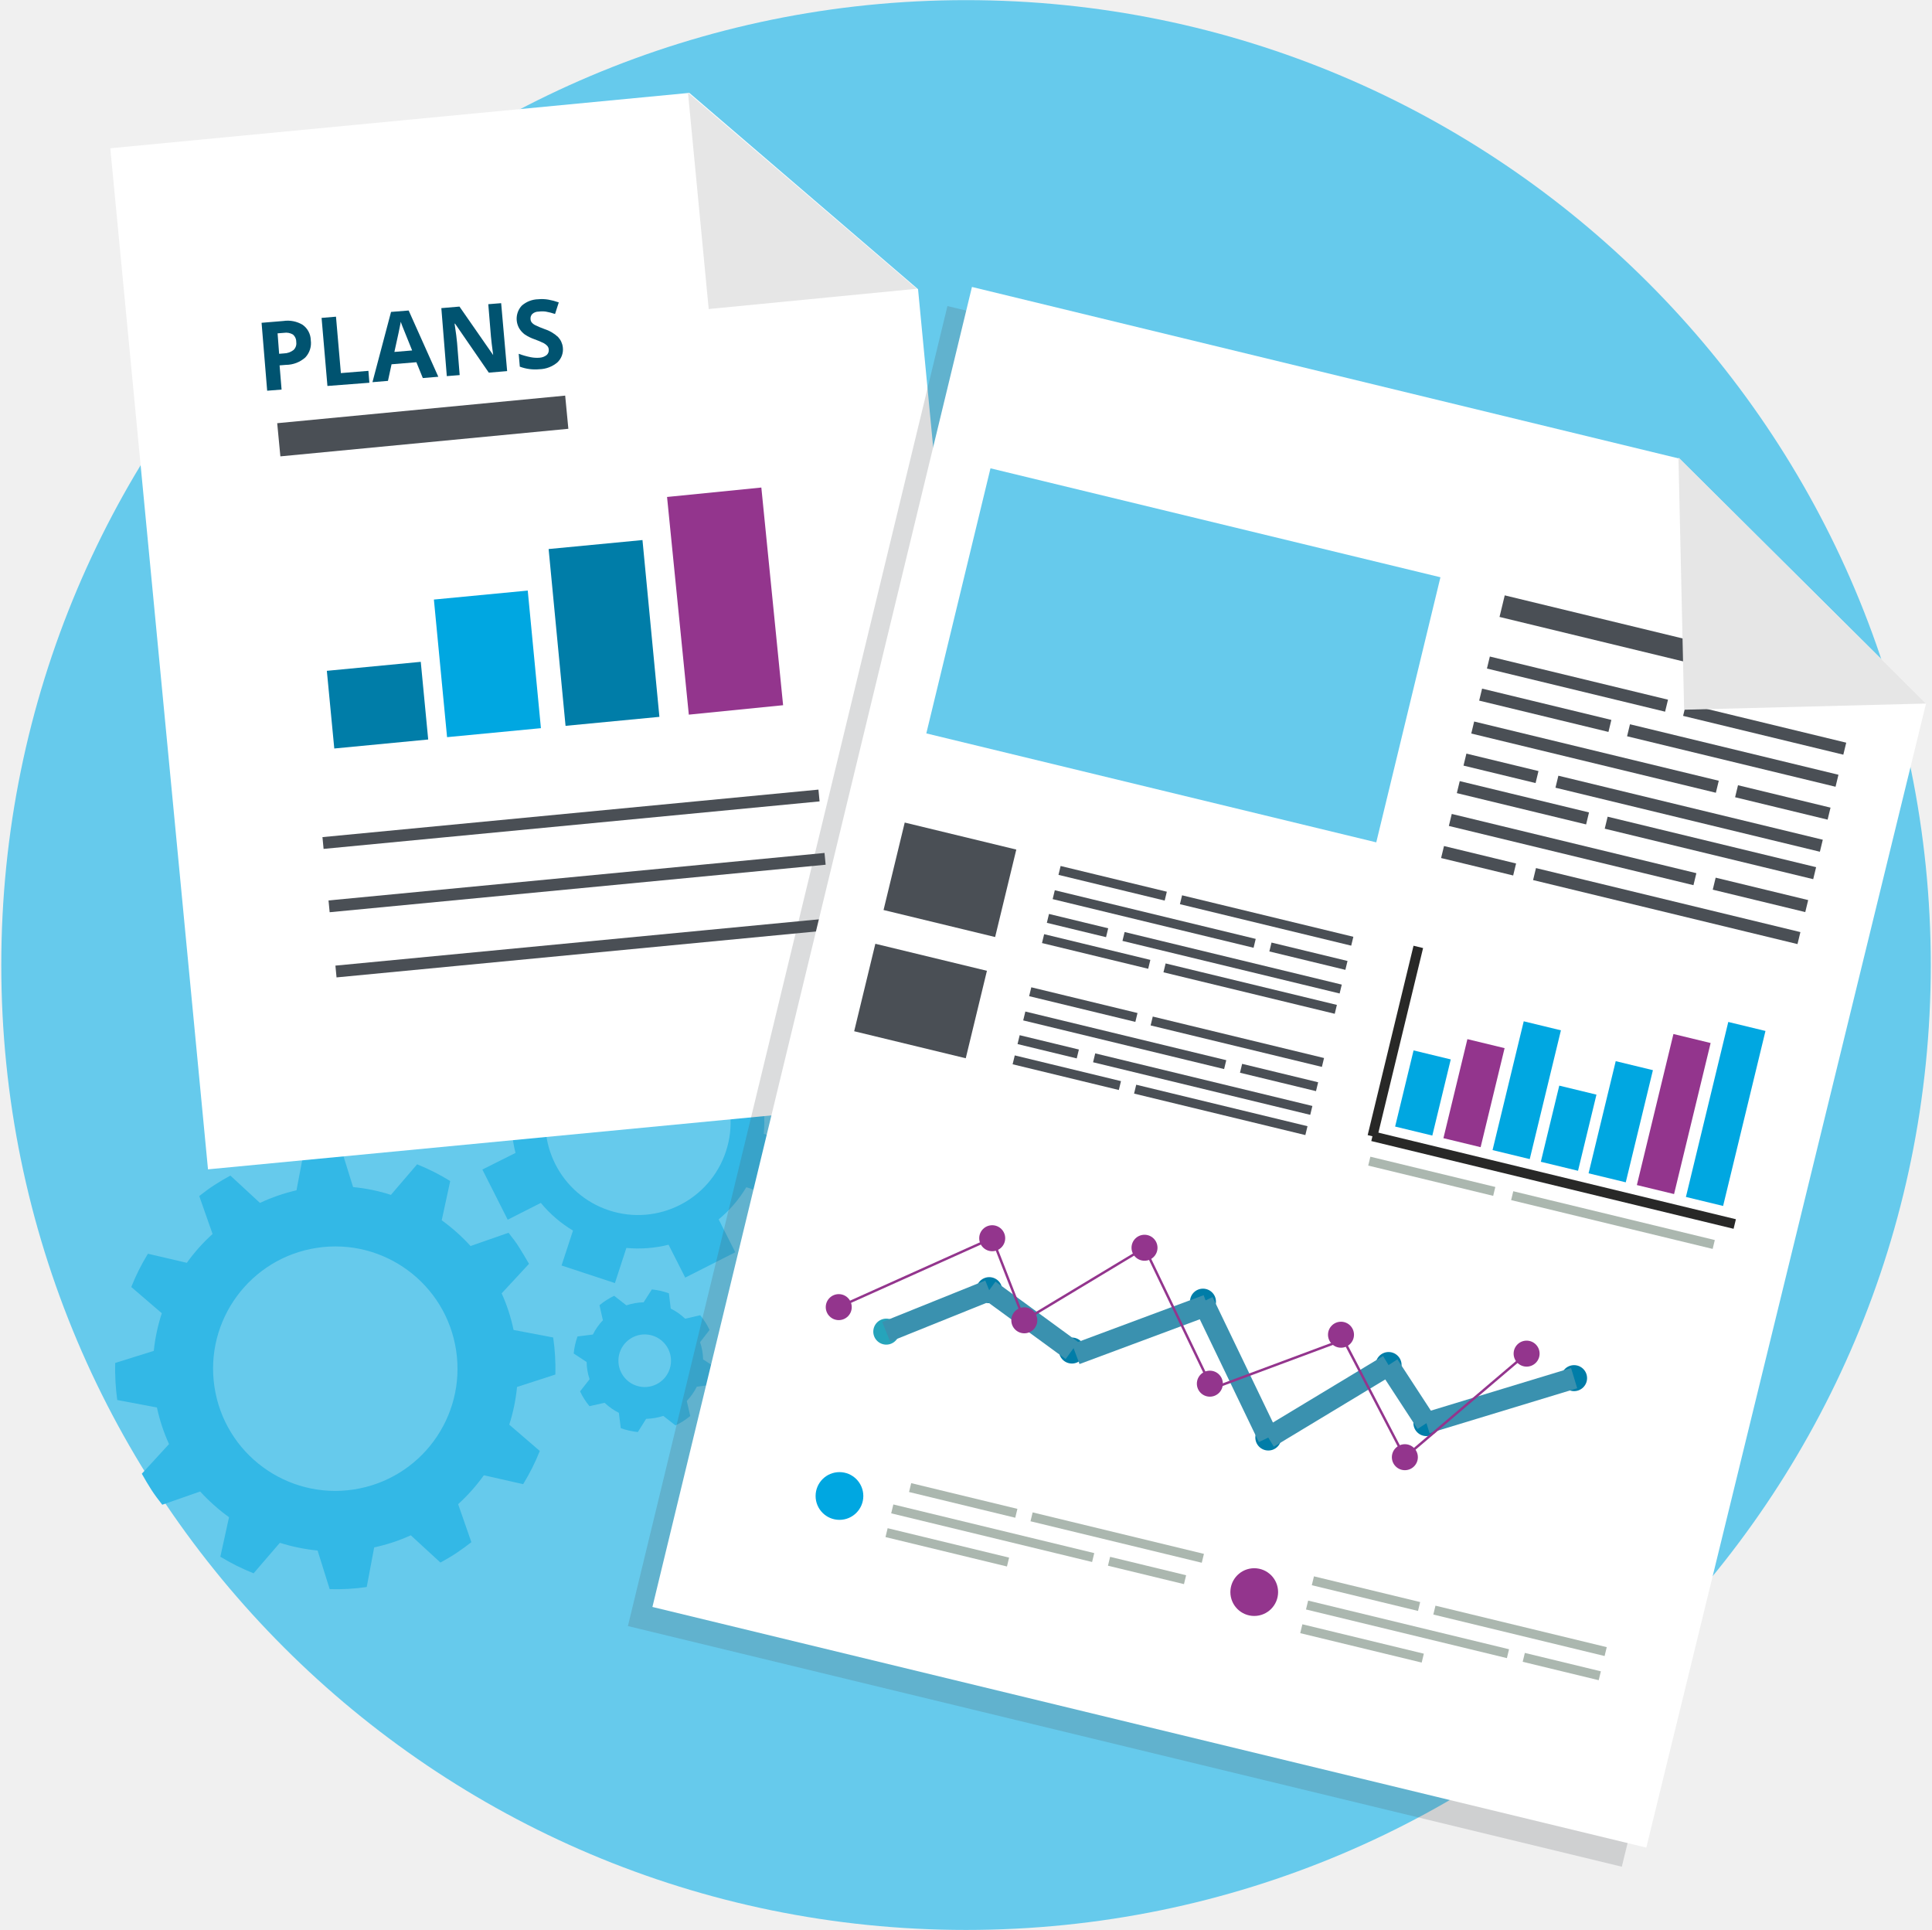
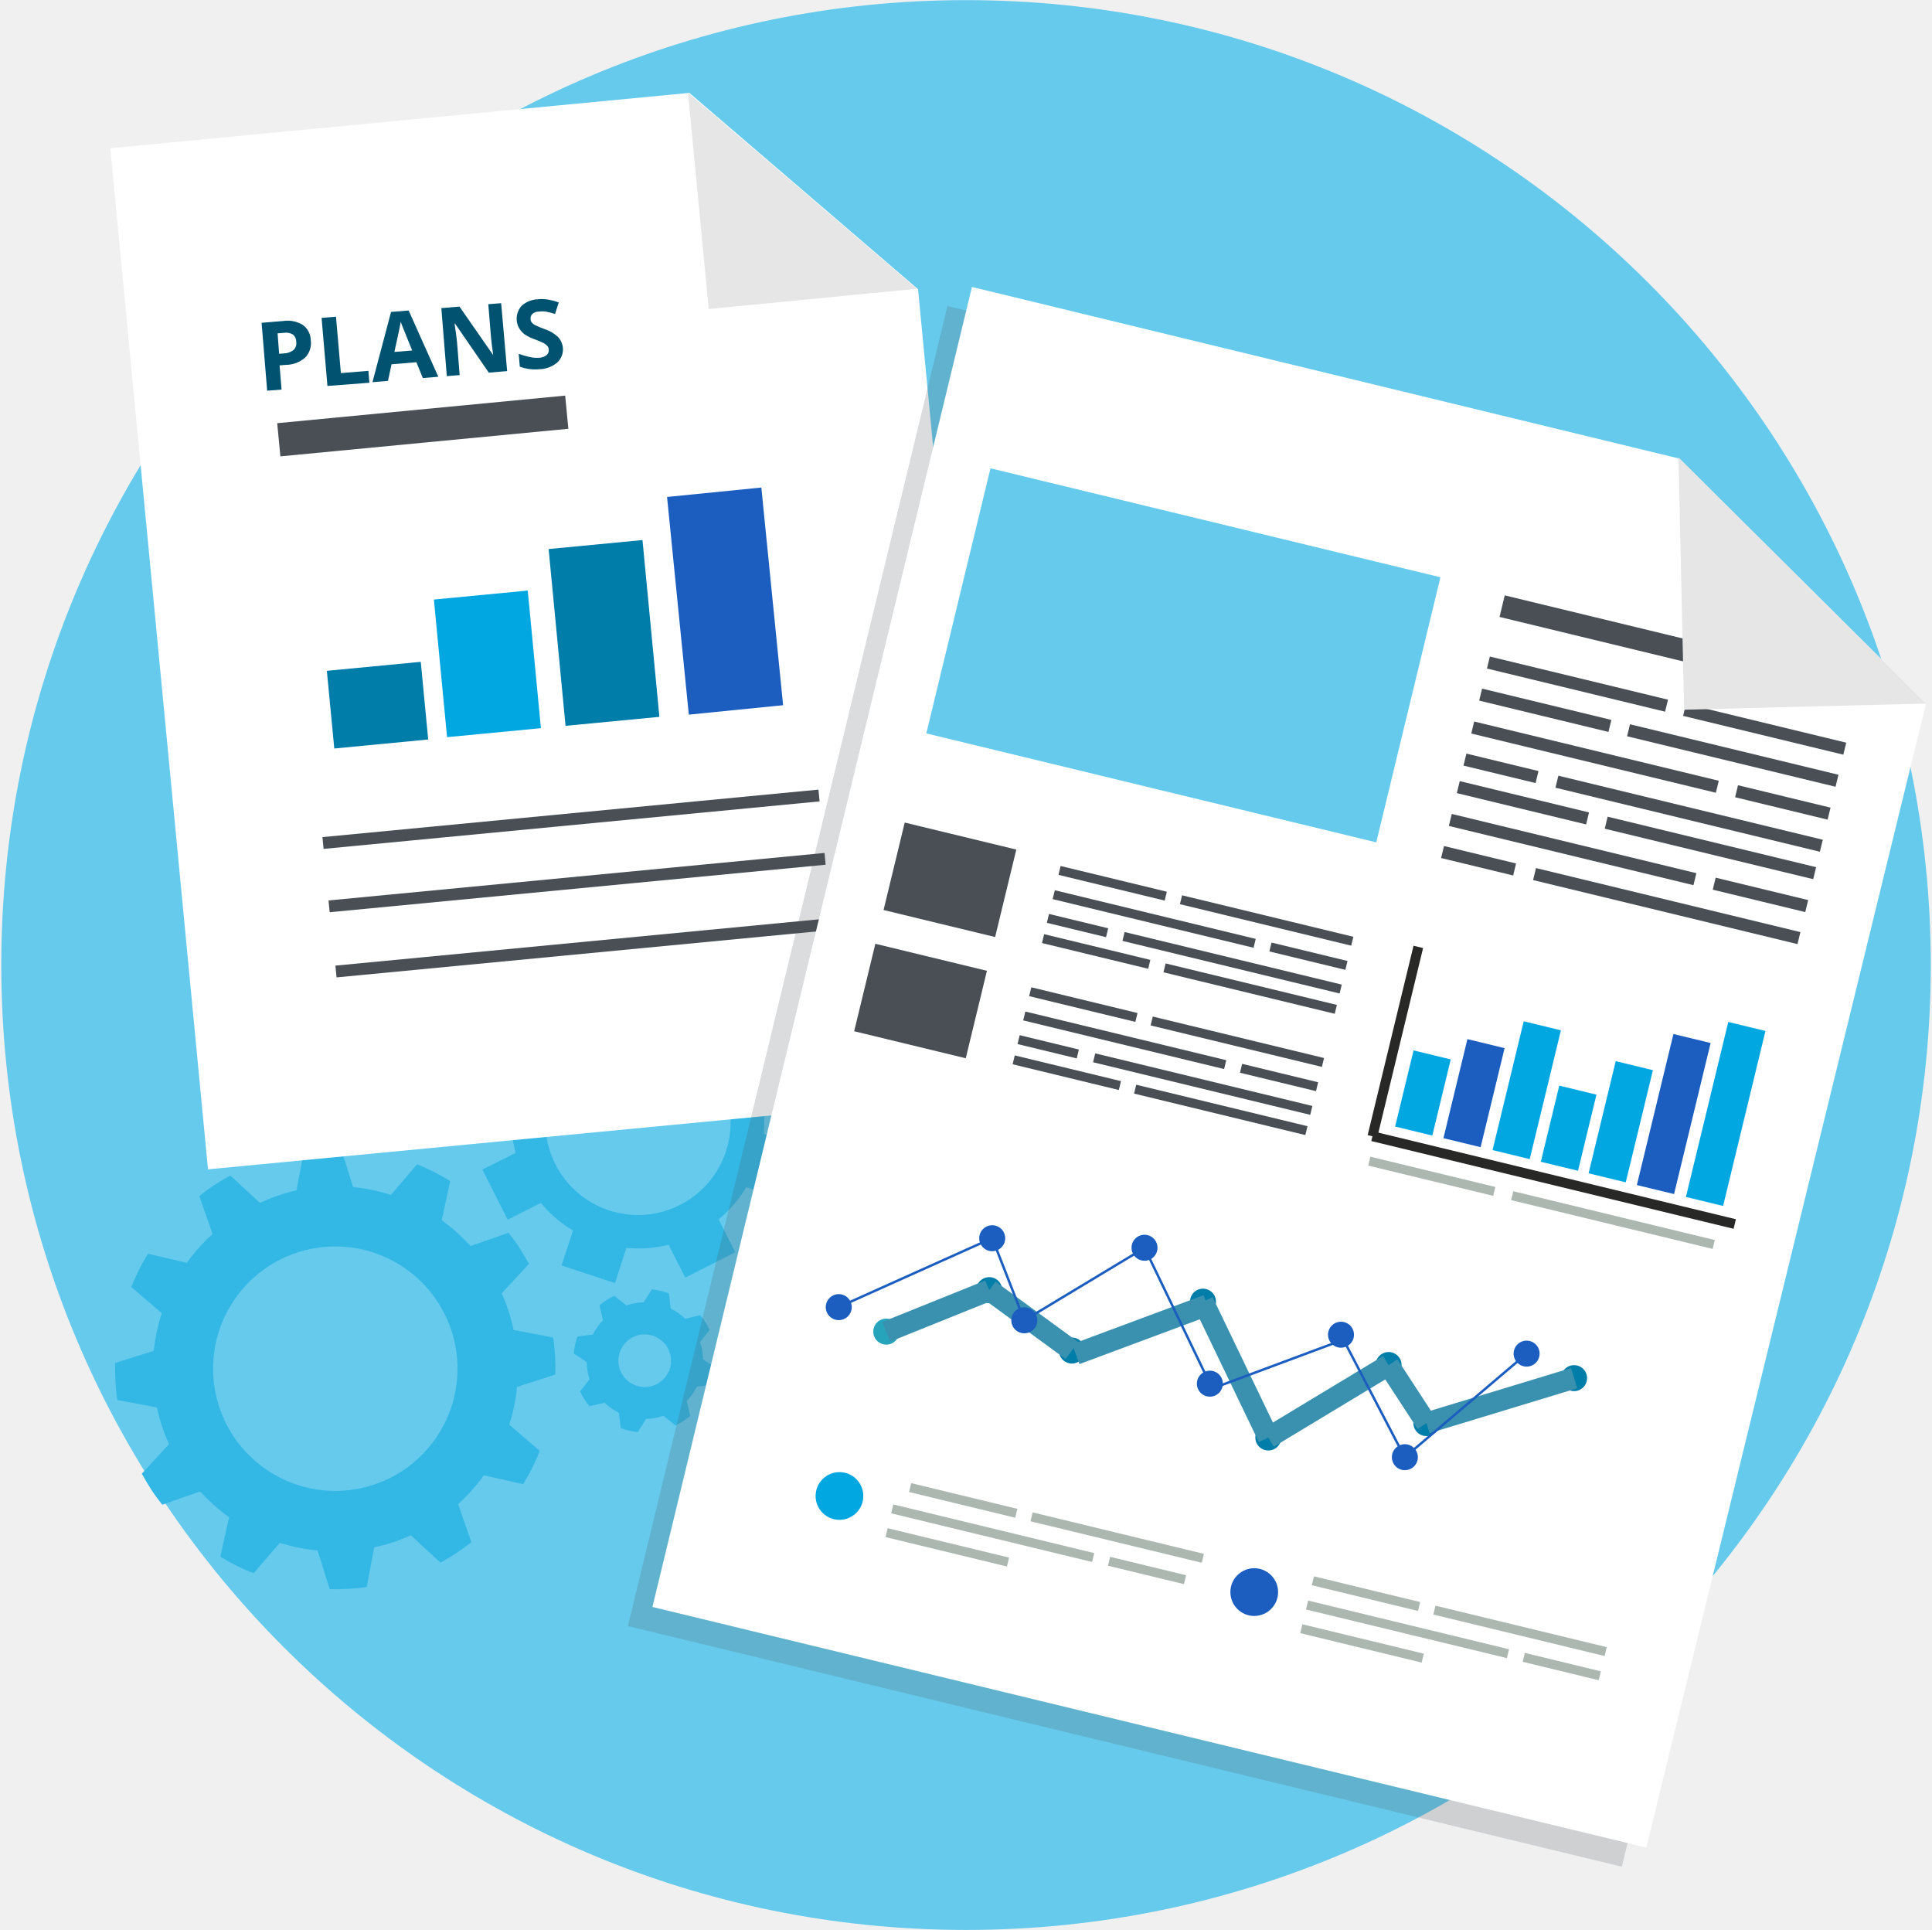
<svg xmlns="http://www.w3.org/2000/svg" viewBox="0 0 300.39 300">
  <defs>
-     <style>.a{fill:#66caec;}.b{fill:#33b8e6;}.c{fill:#fff;}.d{fill:#e6e6e6;}.e,.j{fill:#4a4f55;}.f{fill:#007da8;}.g{fill:#00a7e1;}.h{fill:#93358d;}.i{fill:#005370;}.j{opacity:0.2;}.k{fill:none;stroke:#282827;stroke-miterlimit:10;stroke-width:1.53px;}.l{fill:#abb7af;}.m{fill:#26a4bb;}.n{fill:#3a91af;}</style>
+     <style>.a{fill:#66caec;}.b{fill:#33b8e6;}.c{fill:#fff;}.d{fill:#e6e6e6;}.e,.j{fill:#4a4f55;}.f{fill:#007da8;}.g{fill:#00a7e1;}.h{fill:#1b5ebf;}.i{fill:#005370;}.j{opacity:0.2;}.k{fill:none;stroke:#282827;stroke-miterlimit:10;stroke-width:1.53px;}.l{fill:#abb7af;}.m{fill:#26a4bb;}.n{fill:#3a91af;}</style>
  </defs>
  <circle class="a" cx="150.2" cy="150.02" r="150" />
  <path class="b" d="M86.35,213.68a33.75,33.75,0,0,0-.34-5.76l-6.16-1.17A27.3,27.3,0,0,0,78,201.06l4.25-4.59c-.47-.85-1-1.68-1.49-2.49s-1.11-1.59-1.69-2.34l-5.91,2.06a29,29,0,0,0-4.48-4L70,183.6A33.24,33.24,0,0,0,64.85,181l-4.07,4.75a27.43,27.43,0,0,0-5.88-1.21l-1.87-6a34.74,34.74,0,0,0-5.76.34l-1.17,6.16A28.26,28.26,0,0,0,40.42,187l-4.6-4.25c-.85.46-1.68.95-2.5,1.48s-1.58,1.11-2.34,1.7l2.07,5.9a28,28,0,0,0-4,4.48L23,194.9a33.74,33.74,0,0,0-2.59,5.17l4.75,4.08A27.83,27.83,0,0,0,23.91,210l-6,1.88a36,36,0,0,0,.32,5.76l6.17,1.16a27.7,27.7,0,0,0,1.88,5.69l-4.23,4.61c.47.84.95,1.66,1.47,2.47s1.12,1.6,1.71,2.35l5.89-2.06a29.62,29.62,0,0,0,4.49,4L34.26,242a33.69,33.69,0,0,0,5.17,2.58l4.08-4.74a29.27,29.27,0,0,0,5.87,1.2l1.88,6a32.75,32.75,0,0,0,5.76-.33l1.16-6.16a27.5,27.5,0,0,0,5.69-1.88l4.61,4.24c.83-.46,1.67-.94,2.48-1.48s1.58-1.1,2.33-1.69l-2.06-5.91a28.19,28.19,0,0,0,4-4.49l6.11,1.38a33.19,33.19,0,0,0,2.59-5.16l-4.75-4.09a28,28,0,0,0,1.21-5.86ZM55,231.55a19,19,0,1,1,15.92-21.61A19,19,0,0,1,55,231.55Z" />
  <path class="b" d="M76.92,162.58l-2.72,8.3,5.46,1.78a19,19,0,0,0,.49,6.57L75,181.81l3.94,7.8L84.09,187a19.35,19.35,0,0,0,5,4.3l-1.78,5.43,8.3,2.73L97.39,194a19.45,19.45,0,0,0,6.56-.5l2.59,5.11,7.78-3.94-2.58-5.11a19.52,19.52,0,0,0,4.3-5l5.43,1.78,2.72-8.29-5.44-1.79a19.59,19.59,0,0,0-.49-6.58l5.11-2.58-3.94-7.79-5.12,2.59a19.12,19.12,0,0,0-5-4.29l1.79-5.45-8.3-2.71L101,154.93a19.3,19.3,0,0,0-6.58.5l-2.58-5.12-7.78,3.94,2.58,5.12a19.17,19.17,0,0,0-4.29,5Zm26.77-1.78A14.4,14.4,0,1,1,85.51,170,14.4,14.4,0,0,1,103.69,160.8Z" />
  <path class="b" d="M91.21,211.73a8.87,8.87,0,0,0,.46,2.68l-1.48,1.89a10.74,10.74,0,0,0,.66,1.2,11.5,11.5,0,0,0,.8,1.1l2.35-.53a9.3,9.3,0,0,0,2.22,1.56l.3,2.39a11.44,11.44,0,0,0,2.65.6l1.29-2.05a9.47,9.47,0,0,0,2.67-.46l1.9,1.48a12.71,12.71,0,0,0,1.19-.66c.38-.25.75-.52,1.1-.8l-.54-2.34a9.3,9.3,0,0,0,1.56-2.22l2.4-.3a12.07,12.07,0,0,0,.58-2.65l-2-1.29a8.89,8.89,0,0,0-.47-2.68l1.47-1.9a9.26,9.26,0,0,0-.65-1.19,12.91,12.91,0,0,0-.8-1.1l-2.34.54a9,9,0,0,0-2.24-1.57l-.29-2.38a11,11,0,0,0-2.65-.6l-1.28,2a9.15,9.15,0,0,0-2.68.47l-1.9-1.48a10.78,10.78,0,0,0-1.19.66,10.91,10.91,0,0,0-1.09.8l.53,2.34a9.1,9.1,0,0,0-1.56,2.22l-2.39.3a11,11,0,0,0-.59,2.65Zm6.84-3.65a4.09,4.09,0,1,1-1.26,5.65A4.09,4.09,0,0,1,98.05,208.08Z" />
  <polygon class="c" points="154.71 170.07 32.34 181.78 17.15 23.05 107.18 14.44 142.74 44.96 154.71 170.07" />
  <polygon class="d" points="142.54 44.89 110.19 48.04 106.97 14.42 142.54 44.89" />
  <rect class="e" x="43.24" y="63.64" width="44.98" height="5.18" transform="translate(-6.01 6.56) rotate(-5.47)" />
  <rect class="e" x="50.04" y="126.45" width="77.47" height="1.84" transform="translate(-11.73 9.03) rotate(-5.47)" />
  <rect class="e" x="50.98" y="136.29" width="77.47" height="1.84" transform="translate(-12.66 9.17) rotate(-5.47)" />
  <rect class="e" x="52.05" y="146.42" width="77.46" height="1.84" transform="translate(-13.62 9.32) rotate(-5.47)" />
  <rect class="f" x="51.35" y="103.56" width="14.67" height="12.13" transform="translate(-10.17 6.09) rotate(-5.47)" />
  <rect class="g" x="68.45" y="92.46" width="14.66" height="21.49" transform="translate(-9.49 7.69) rotate(-5.47)" />
  <rect class="f" x="86.58" y="84.6" width="14.66" height="27.61" transform="translate(-8.95 9.39) rotate(-5.47)" />
  <rect class="h" x="104.44" y="76.64" width="14.66" height="33.84" transform="matrix(1, -0.1, 0.1, 1, -8.39, 11.06)" />
  <path class="i" d="M48.32,52.88a3.25,3.25,0,0,1-.85,2.69,4.54,4.54,0,0,1-3,1.15l-1,.08.31,3.76-2.24.18-.87-10.56,3.38-.28a4.52,4.52,0,0,1,3,.59A3,3,0,0,1,48.32,52.88ZM43.4,55l.74-.06a2.5,2.5,0,0,0,1.51-.54,1.41,1.41,0,0,0,.41-1.23A1.47,1.47,0,0,0,45.54,52a2.08,2.08,0,0,0-1.38-.26l-1,.08Z" />
  <path class="i" d="M50.91,60,50,49.42l2.24-.19L53,58l4.28-.35.15,1.85Z" />
  <path class="i" d="M65.74,58.77l-1-2.46-3.86.32-.56,2.58-2.41.2L60.8,48.49l2.74-.22,4.61,10.3Zm-1.66-4.29c-.9-2.22-1.4-3.48-1.52-3.77s-.19-.52-.24-.69c-.11.63-.44,2.19-1,4.69Z" />
  <path class="i" d="M78.85,57.69,76,57.93l-5.25-7.62h-.07q.32,2.1.39,3l.4,5-2,.16L68.62,47.9l2.82-.24,5.24,7.54h0c-.19-1.37-.3-2.34-.35-2.91l-.41-5,2-.16Z" />
  <path class="i" d="M87.51,54a2.75,2.75,0,0,1-.85,2.34,4.5,4.5,0,0,1-2.79,1.06A6.84,6.84,0,0,1,80.82,57L80.65,55a12.37,12.37,0,0,0,1.87.53,5.05,5.05,0,0,0,1.37.08A2,2,0,0,0,85,55.19a1,1,0,0,0,.32-.87.93.93,0,0,0-.22-.54,2.15,2.15,0,0,0-.55-.43,12.9,12.9,0,0,0-1.42-.6A6.79,6.79,0,0,1,81.6,52a3.38,3.38,0,0,1-.85-.92,3,3,0,0,1,.37-3.56,4,4,0,0,1,2.56-1,6,6,0,0,1,1.59.06,9.92,9.92,0,0,1,1.61.43l-.58,1.8a9.57,9.57,0,0,0-1.44-.37,4.08,4.08,0,0,0-1.1,0,1.45,1.45,0,0,0-1,.37,1,1,0,0,0-.27.81.87.87,0,0,0,.18.5,1.46,1.46,0,0,0,.47.39,13.83,13.83,0,0,0,1.48.63,5.61,5.61,0,0,1,2.15,1.25A2.81,2.81,0,0,1,87.51,54Z" />
  <polygon class="j" points="252.16 290.19 97.63 252.78 147.31 47.58 257.3 74.26 295.65 112.34 252.16 290.19" />
  <polygon class="c" points="255.97 287.22 101.44 249.81 151.12 44.61 261.11 71.29 299.46 109.37 255.97 287.22" />
  <rect class="a" x="148" y="80.67" width="71.98" height="42.4" transform="translate(29.14 -40.43) rotate(13.61)" />
  <rect class="e" x="232.75" y="99.21" width="57.01" height="3.45" transform="translate(31.09 -58.64) rotate(13.61)" />
  <rect class="e" x="231.02" y="105.39" width="28.5" height="1.92" transform="translate(31.91 -54.73) rotate(13.61)" />
  <rect class="e" x="261.56" y="112.41" width="25.63" height="1.92" transform="translate(34.38 -61.38) rotate(13.61)" />
  <rect class="g" x="218.27" y="163.82" width="5.95" height="12.18" transform="translate(46.19 -47.29) rotate(13.61)" />
  <rect class="h" x="226.21" y="162.02" width="5.95" height="15.84" transform="translate(46.42 -49.16) rotate(13.61)" />
  <rect class="g" x="234.4" y="159.18" width="5.95" height="20.6" transform="translate(46.55 -51.1) rotate(13.61)" />
  <rect class="g" x="240.92" y="169.3" width="5.95" height="12.18" transform="translate(48.12 -52.47) rotate(13.61)" />
  <rect class="g" x="249.02" y="165.41" width="5.95" height="17.94" transform="translate(48.11 -54.4) rotate(13.61)" />
  <rect class="h" x="257.26" y="161.1" width="5.95" height="24.16" transform="translate(48.06 -56.37) rotate(13.61)" />
  <rect class="g" x="265.34" y="159.17" width="5.95" height="27.99" transform="translate(48.28 -58.27) rotate(13.61)" />
  <line class="k" x1="220.52" y1="147.2" x2="213.39" y2="176.64" />
  <line class="k" x1="213.39" y1="176.64" x2="269.72" y2="190.28" />
  <rect class="e" x="229.92" y="109.46" width="20.68" height="1.92" transform="translate(32.73 -53.44) rotate(13.61)" />
  <rect class="e" x="252.74" y="116.49" width="33.35" height="1.92" transform="translate(35.2 -60.1) rotate(13.61)" />
  <rect class="e" x="228.43" y="116.74" width="39.13" height="1.92" transform="translate(34.66 -55.05) rotate(13.61)" />
  <rect class="e" x="269.79" y="123.78" width="14.8" height="1.92" transform="translate(37.14 -61.72) rotate(13.61)" />
  <rect class="e" x="227.61" y="118.48" width="11.53" height="1.92" transform="translate(34.66 -51.56) rotate(13.61)" />
  <rect class="e" x="241.48" y="125.54" width="42.3" height="1.92" transform="translate(37.14 -58.25) rotate(13.61)" />
  <rect class="e" x="226.45" y="123.83" width="20.68" height="1.92" transform="translate(36.01 -52.21) rotate(13.61)" />
  <rect class="e" x="249.26" y="130.86" width="33.35" height="1.92" transform="translate(38.49 -58.88) rotate(13.61)" />
  <rect class="e" x="224.95" y="131.11" width="39.13" height="1.92" transform="translate(37.94 -53.83) rotate(13.61)" />
  <rect class="e" x="266.32" y="138.15" width="14.8" height="1.92" transform="translate(40.42 -60.5) rotate(13.61)" />
  <rect class="e" x="238" y="139.9" width="42.3" height="1.92" transform="translate(40.42 -57.03) rotate(13.61)" />
  <rect class="e" x="224.13" y="132.85" width="11.53" height="1.92" transform="translate(37.94 -50.34) rotate(13.61)" />
  <rect class="e" x="138.77" y="129.77" width="17.85" height="13.99" transform="translate(36.33 -30.91) rotate(13.61)" />
  <rect class="e" x="164.5" y="136.6" width="16.99" height="1.42" transform="translate(37.17 -36.85) rotate(13.61)" />
  <rect class="e" x="183.24" y="142.38" width="27.4" height="1.42" transform="translate(39.2 -42.32) rotate(13.61)" />
  <rect class="e" x="163.38" y="142.15" width="32.14" height="1.42" transform="translate(38.66 -38.21) rotate(13.61)" />
  <rect class="e" x="197.36" y="147.94" width="12.16" height="1.42" transform="translate(40.69 -43.7) rotate(13.61)" />
  <rect class="e" x="162.8" y="143.17" width="9.47" height="1.42" transform="translate(38.56 -35.38) rotate(13.61)" />
  <rect class="e" x="174.2" y="148.96" width="34.74" height="1.42" transform="translate(40.6 -40.88) rotate(13.61)" />
  <rect class="e" x="161.94" y="147.2" width="16.99" height="1.42" transform="translate(39.59 -35.95) rotate(13.61)" />
  <rect class="e" x="180.68" y="152.97" width="27.4" height="1.42" transform="translate(41.62 -41.42) rotate(13.61)" />
  <rect class="e" x="134.2" y="148.62" width="17.85" height="13.99" transform="translate(40.64 -29.31) rotate(13.61)" />
  <rect class="e" x="159.94" y="155.46" width="16.99" height="1.42" transform="translate(41.48 -35.25) rotate(13.61)" />
  <rect class="e" x="178.68" y="161.23" width="27.4" height="1.42" transform="translate(43.51 -40.72) rotate(13.61)" />
  <rect class="e" x="158.81" y="161.01" width="32.14" height="1.42" transform="translate(42.96 -36.61) rotate(13.61)" />
  <rect class="e" x="192.79" y="166.79" width="12.16" height="1.42" transform="translate(45 -42.09) rotate(13.61)" />
  <rect class="e" x="158.24" y="162.02" width="9.47" height="1.42" transform="translate(42.87 -33.78) rotate(13.61)" />
  <rect class="e" x="169.63" y="167.82" width="34.74" height="1.42" transform="translate(44.91 -39.27) rotate(13.61)" />
  <rect class="e" x="157.37" y="166.05" width="16.99" height="1.42" transform="translate(43.9 -34.35) rotate(13.61)" />
  <rect class="e" x="176.11" y="171.83" width="27.4" height="1.42" transform="translate(45.93 -39.82) rotate(13.61)" />
  <rect class="l" x="212.62" y="182.15" width="19.99" height="1.42" transform="translate(49.28 -47.25) rotate(13.61)" />
  <rect class="l" x="234.67" y="188.96" width="32.24" height="1.42" transform="translate(51.67 -53.69) rotate(13.61)" />
  <circle class="m" cx="137.8" cy="207.01" r="2.02" />
  <circle class="f" cx="153.81" cy="200.56" r="2.02" />
  <circle class="f" cx="166.66" cy="209.95" r="2.02" />
  <circle class="f" cx="187.04" cy="202.35" r="2.02" />
  <circle class="f" cx="197.2" cy="223.47" r="2.02" />
  <circle class="f" cx="215.9" cy="212.2" r="2.02" />
  <circle class="f" cx="221.78" cy="221.23" r="2.02" />
  <circle class="f" cx="244.74" cy="214.24" r="2.02" />
  <line class="f" x1="137.8" y1="207.01" x2="153.81" y2="200.56" />
  <rect class="n" x="137.17" y="202.15" width="17.27" height="3.29" transform="translate(-65.57 69.22) rotate(-21.93)" />
  <line class="f" x1="153.81" y1="200.56" x2="166.66" y2="209.95" />
  <rect class="n" x="158.59" y="197.3" width="3.29" height="15.91" transform="translate(-100.03 213.51) rotate(-53.84)" />
  <line class="f" x1="166.66" y1="209.95" x2="187.04" y2="202.35" />
  <rect class="n" x="165.97" y="204.51" width="21.76" height="3.29" transform="matrix(0.94, -0.35, 0.35, 0.94, -60.9, 74.81)" />
  <line class="f" x1="187.04" y1="202.35" x2="197.2" y2="223.47" />
  <rect class="n" x="190.48" y="201.19" width="3.29" height="23.44" transform="translate(-73.3 104.33) rotate(-25.69)" />
  <line class="f" x1="197.2" y1="223.47" x2="215.9" y2="212.2" />
  <rect class="n" x="195.64" y="216.19" width="21.83" height="3.29" transform="translate(-82.85 138.07) rotate(-31.11)" />
  <line class="f" x1="215.9" y1="212.2" x2="221.78" y2="221.23" />
  <rect class="n" x="217.2" y="211.32" width="3.29" height="10.78" transform="translate(-82.85 154.75) rotate(-33.11)" />
  <line class="f" x1="221.78" y1="221.23" x2="244.74" y2="214.24" />
  <rect class="n" x="221.27" y="216.09" width="24" height="3.29" transform="translate(-53.25 77.26) rotate(-16.91)" />
  <circle class="g" cx="130.52" cy="232.56" r="3.71" />
  <rect class="l" x="141.27" y="232.54" width="16.99" height="1.42" transform="translate(59.09 -28.69) rotate(13.61)" />
  <rect class="l" x="160.01" y="238.32" width="27.4" height="1.42" transform="translate(61.12 -34.17) rotate(13.61)" />
  <rect class="l" x="138.28" y="237.64" width="32.14" height="1.42" transform="translate(60.42 -29.63) rotate(13.61)" />
  <rect class="l" x="172.26" y="243.43" width="12.16" height="1.42" transform="translate(62.46 -35.11) rotate(13.61)" />
  <rect class="l" x="137.57" y="239.83" width="19.43" height="1.42" transform="translate(60.74 -27.9) rotate(13.61)" />
  <rect class="l" x="203.89" y="247.03" width="16.99" height="1.42" transform="translate(64.26 -43.02) rotate(13.61)" />
  <rect class="l" x="222.64" y="252.81" width="27.4" height="1.42" transform="translate(66.29 -48.49) rotate(13.61)" />
  <rect class="l" x="202.77" y="252.58" width="32.14" height="1.42" transform="translate(65.75 -44.38) rotate(13.61)" />
  <rect class="l" x="236.75" y="258.37" width="12.16" height="1.42" transform="translate(67.78 -49.87) rotate(13.61)" />
  <rect class="l" x="202.06" y="254.77" width="19.43" height="1.42" transform="translate(66.06 -42.66) rotate(13.61)" />
  <circle class="h" cx="195.01" cy="247.5" r="3.71" />
  <circle class="h" cx="237.36" cy="210.43" r="2.02" />
  <circle class="h" cx="218.43" cy="226.53" r="2.02" />
  <circle class="h" cx="208.5" cy="207.49" r="2.02" />
  <circle class="h" cx="188.11" cy="215.1" r="2.02" />
  <circle class="h" cx="177.95" cy="193.97" r="2.02" />
  <circle class="h" cx="159.26" cy="205.25" r="2.02" />
  <circle class="h" cx="154.27" cy="192.49" r="2.02" />
  <circle class="h" cx="130.41" cy="203.2" r="2.02" />
  <rect class="h" x="215.47" y="218.29" width="24.86" height="0.38" transform="translate(-87.25 199.64) rotate(-40.37)" />
  <rect class="h" x="213.27" y="206.28" width="0.38" height="21.47" transform="translate(-76.14 123.26) rotate(-27.53)" />
  <rect class="h" x="187.43" y="211.1" width="21.76" height="0.38" transform="matrix(0.94, -0.35, 0.35, 0.94, -61.4, 82.75)" />
  <rect class="h" x="182.84" y="192.82" width="0.38" height="23.44" transform="translate(-70.57 99.56) rotate(-25.69)" />
  <rect class="h" x="157.69" y="199.42" width="21.83" height="0.38" transform="translate(-78.83 115.67) rotate(-31.07)" />
  <rect class="h" x="156.58" y="192.02" width="0.38" height="13.7" transform="translate(-61.62 70.69) rotate(-21.34)" />
  <rect class="h" x="129.26" y="197.65" width="26.16" height="0.38" transform="translate(-68.54 75.65) rotate(-24.18)" />
  <polygon class="d" points="299.46 109.37 261.85 110.33 260.97 71.11 299.46 109.37" />
</svg>
